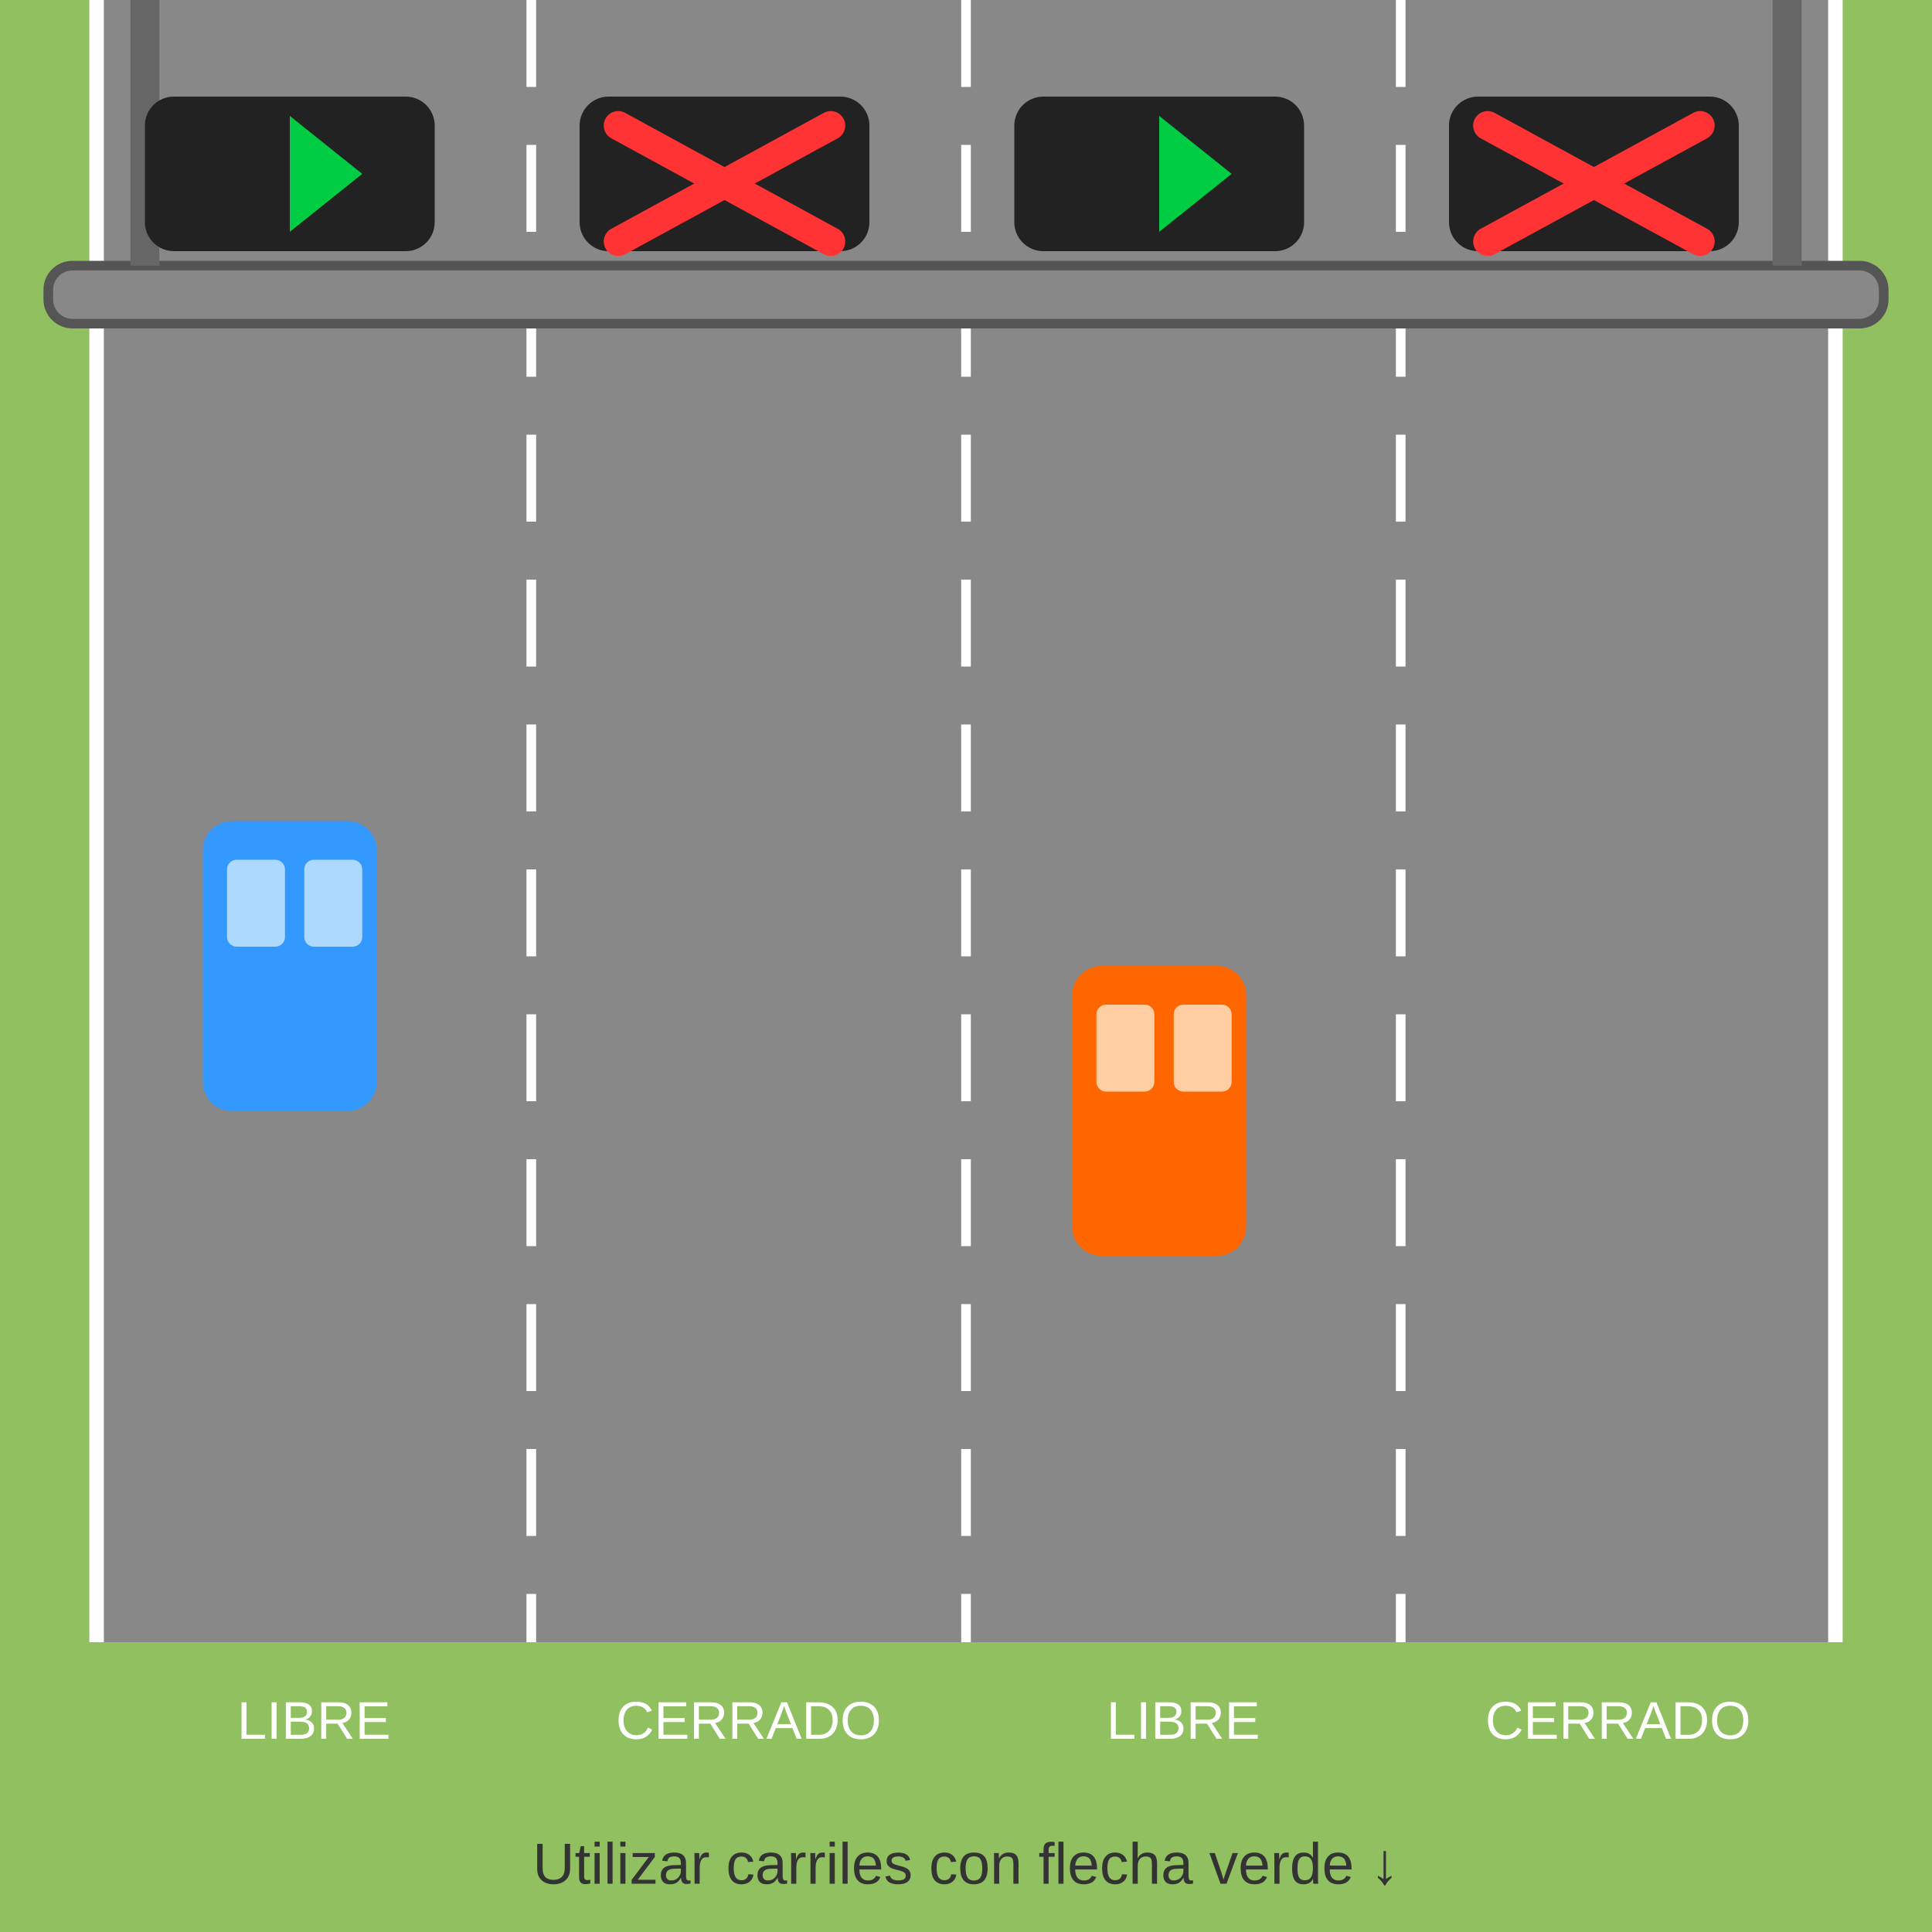
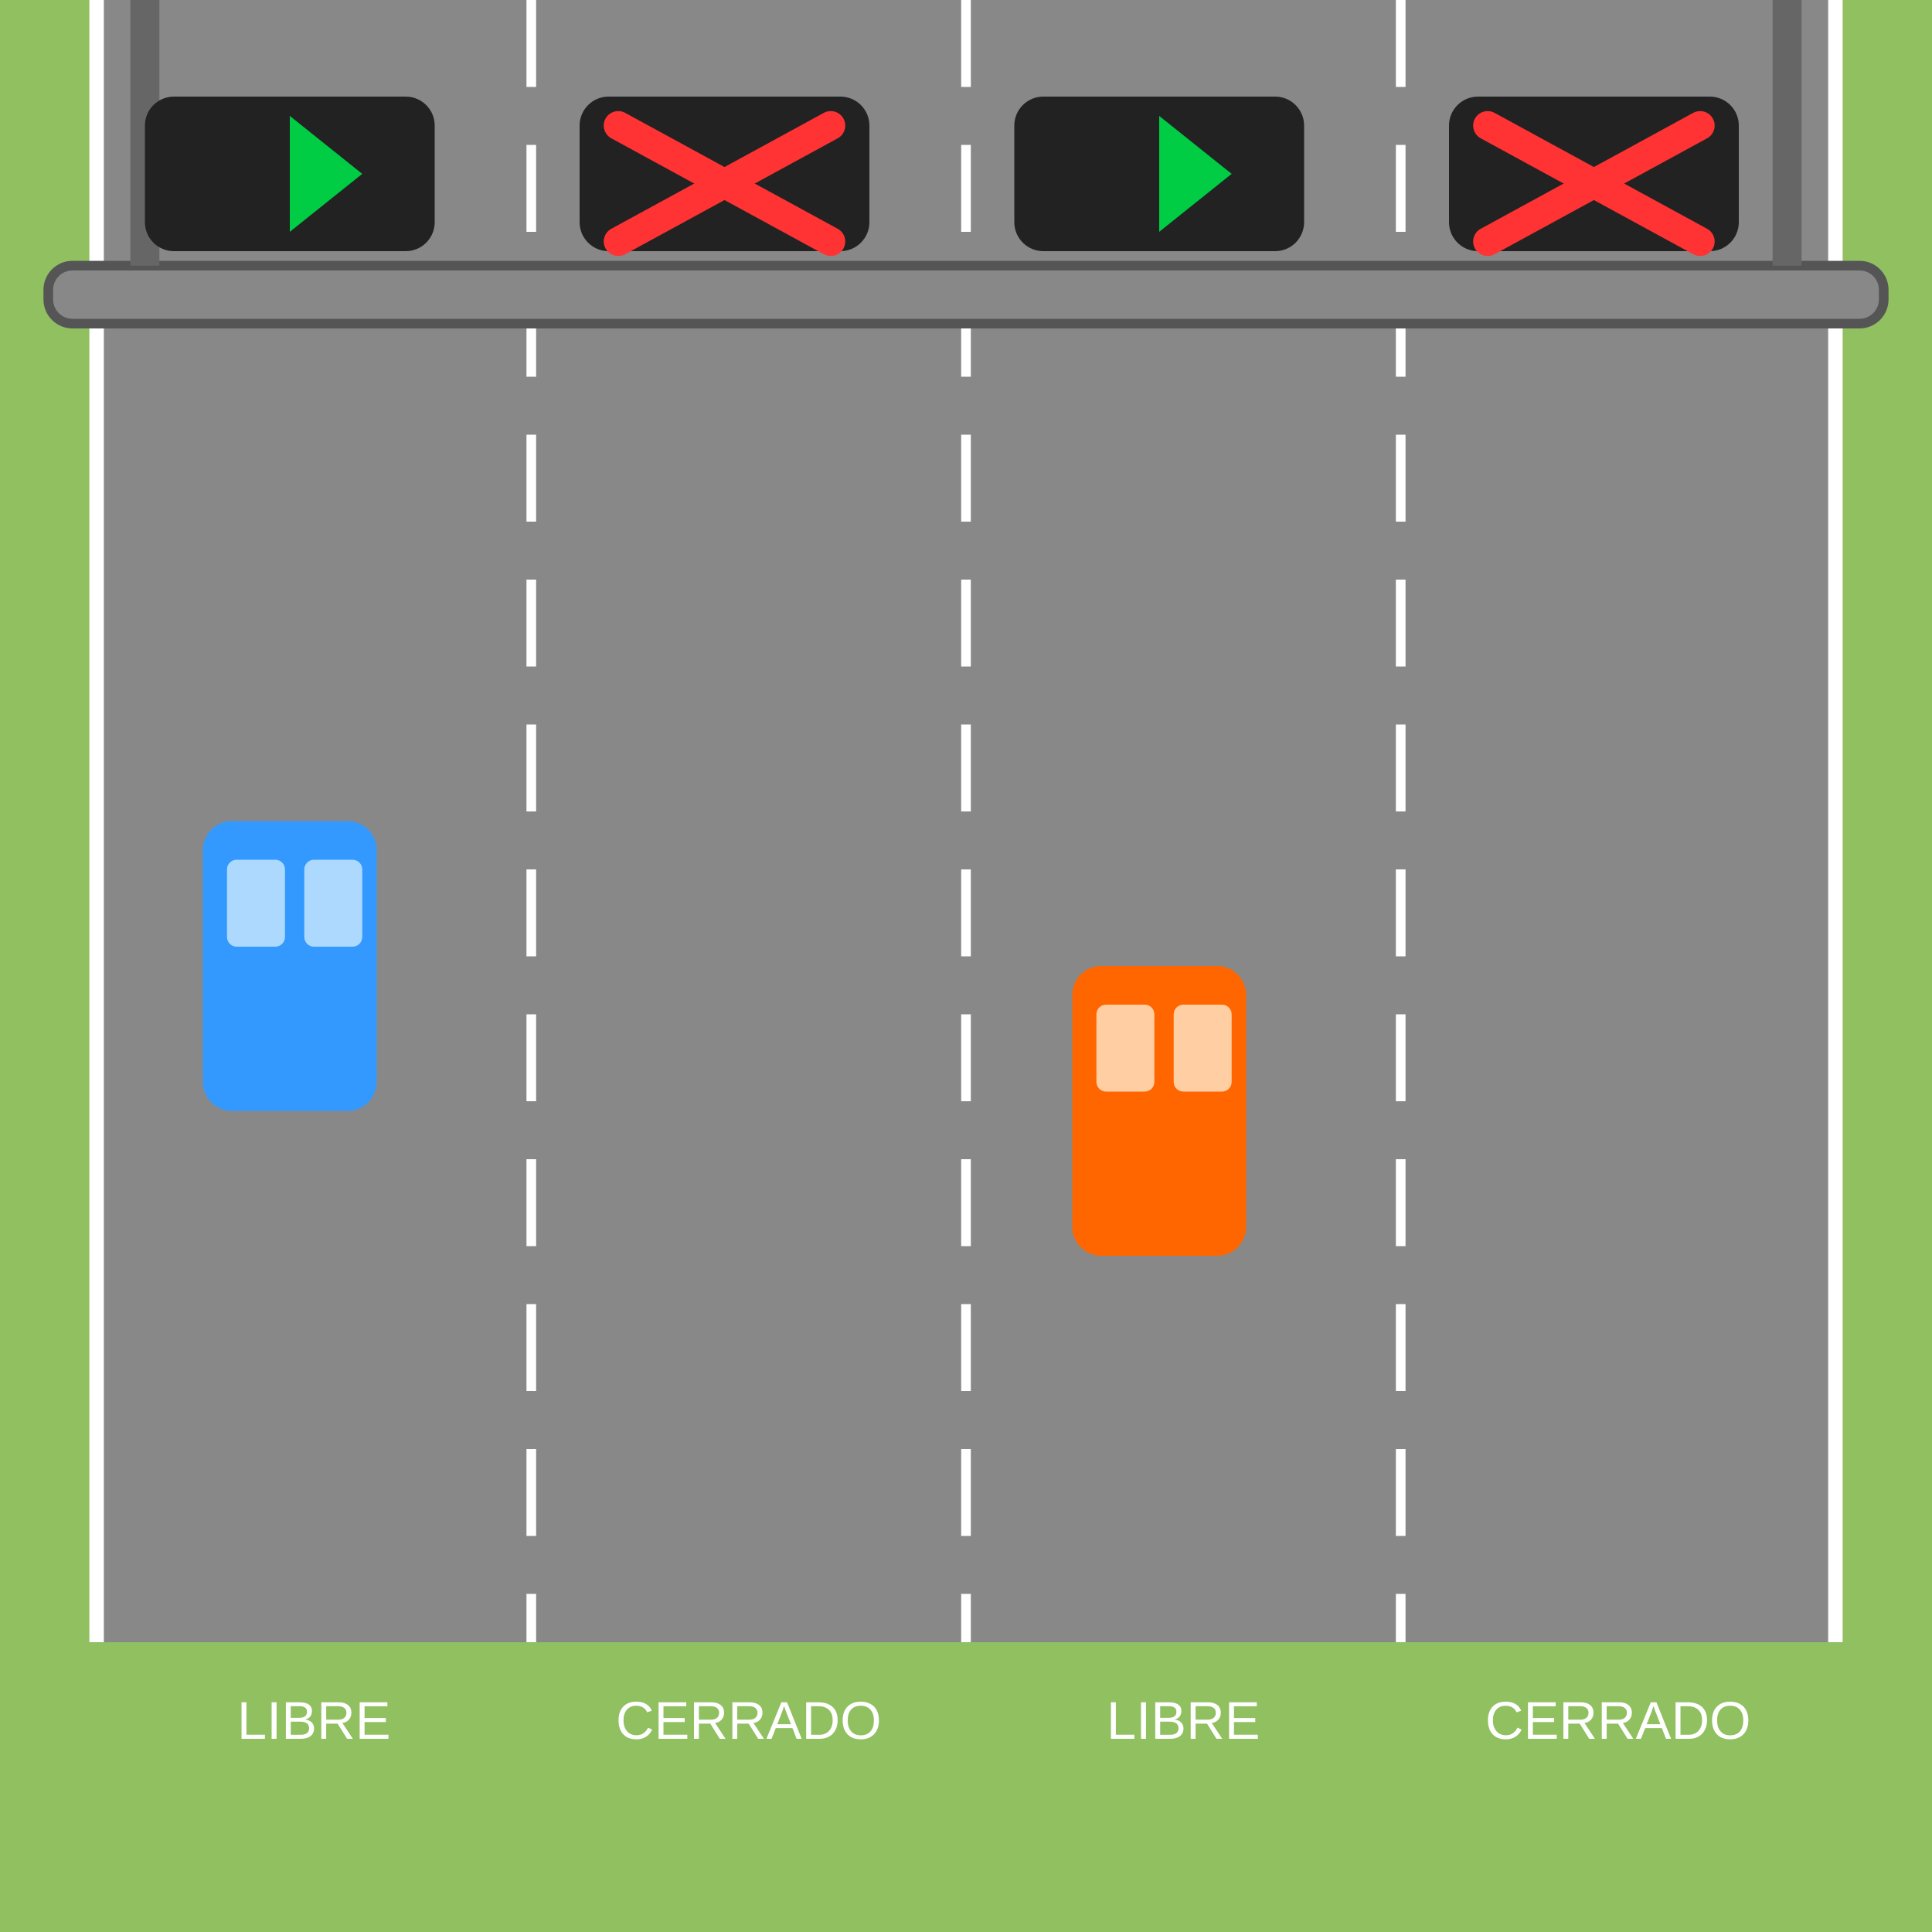
<svg xmlns="http://www.w3.org/2000/svg" viewBox="0 0 400 400" width="400" height="400">
  <rect width="400" height="400" fill="#90C060" />
  <rect x="20" y="0" width="360" height="340" fill="#888888" />
  <line x1="110" y1="0" x2="110" y2="340" stroke="white" stroke-width="2" stroke-dasharray="18,12" />
  <line x1="200" y1="0" x2="200" y2="340" stroke="white" stroke-width="2" stroke-dasharray="18,12" />
  <line x1="290" y1="0" x2="290" y2="340" stroke="white" stroke-width="2" stroke-dasharray="18,12" />
  <line x1="20" y1="0" x2="20" y2="340" stroke="white" stroke-width="3" />
  <line x1="380" y1="0" x2="380" y2="340" stroke="white" stroke-width="3" />
  <rect x="10" y="55" width="380" height="12" rx="5" fill="#888888" stroke="#555" stroke-width="2" />
  <line x1="30" y1="55" x2="30" y2="0" stroke="#666" stroke-width="6" />
  <line x1="370" y1="55" x2="370" y2="0" stroke="#666" stroke-width="6" />
  <rect x="30" y="20" width="60" height="32" rx="6" fill="#222222" />
  <polygon points="60,24 60,48 75,36" fill="#00CC44" />
  <rect x="120" y="20" width="60" height="32" rx="6" fill="#222222" />
  <line x1="128" y1="26" x2="172" y2="50" stroke="#FF3333" stroke-width="6" stroke-linecap="round" />
  <line x1="172" y1="26" x2="128" y2="50" stroke="#FF3333" stroke-width="6" stroke-linecap="round" />
  <rect x="210" y="20" width="60" height="32" rx="6" fill="#222222" />
  <polygon points="240,24 240,48 255,36" fill="#00CC44" />
  <rect x="300" y="20" width="60" height="32" rx="6" fill="#222222" />
  <line x1="308" y1="26" x2="352" y2="50" stroke="#FF3333" stroke-width="6" stroke-linecap="round" />
  <line x1="352" y1="26" x2="308" y2="50" stroke="#FF3333" stroke-width="6" stroke-linecap="round" />
  <rect x="42" y="170" width="36" height="60" rx="6" fill="#3399FF" />
  <rect x="47" y="178" width="12" height="18" rx="2" fill="#CCE8FF" opacity="0.8" />
  <rect x="63" y="178" width="12" height="18" rx="2" fill="#CCE8FF" opacity="0.8" />
  <rect x="222" y="200" width="36" height="60" rx="6" fill="#FF6600" />
  <rect x="227" y="208" width="12" height="18" rx="2" fill="#FFE8CC" opacity="0.8" />
  <rect x="243" y="208" width="12" height="18" rx="2" fill="#FFE8CC" opacity="0.8" />
  <text x="65" y="360" text-anchor="middle" font-family="Arial,sans-serif" font-size="11" fill="white">LIBRE</text>
  <text x="155" y="360" text-anchor="middle" font-family="Arial,sans-serif" font-size="11" fill="white">CERRADO</text>
  <text x="245" y="360" text-anchor="middle" font-family="Arial,sans-serif" font-size="11" fill="white">LIBRE</text>
  <text x="335" y="360" text-anchor="middle" font-family="Arial,sans-serif" font-size="11" fill="white">CERRADO</text>
-   <text x="200" y="390" text-anchor="middle" font-family="Arial,sans-serif" font-size="12" fill="#333333">Utilizar carriles con flecha verde ↓</text>
</svg>
